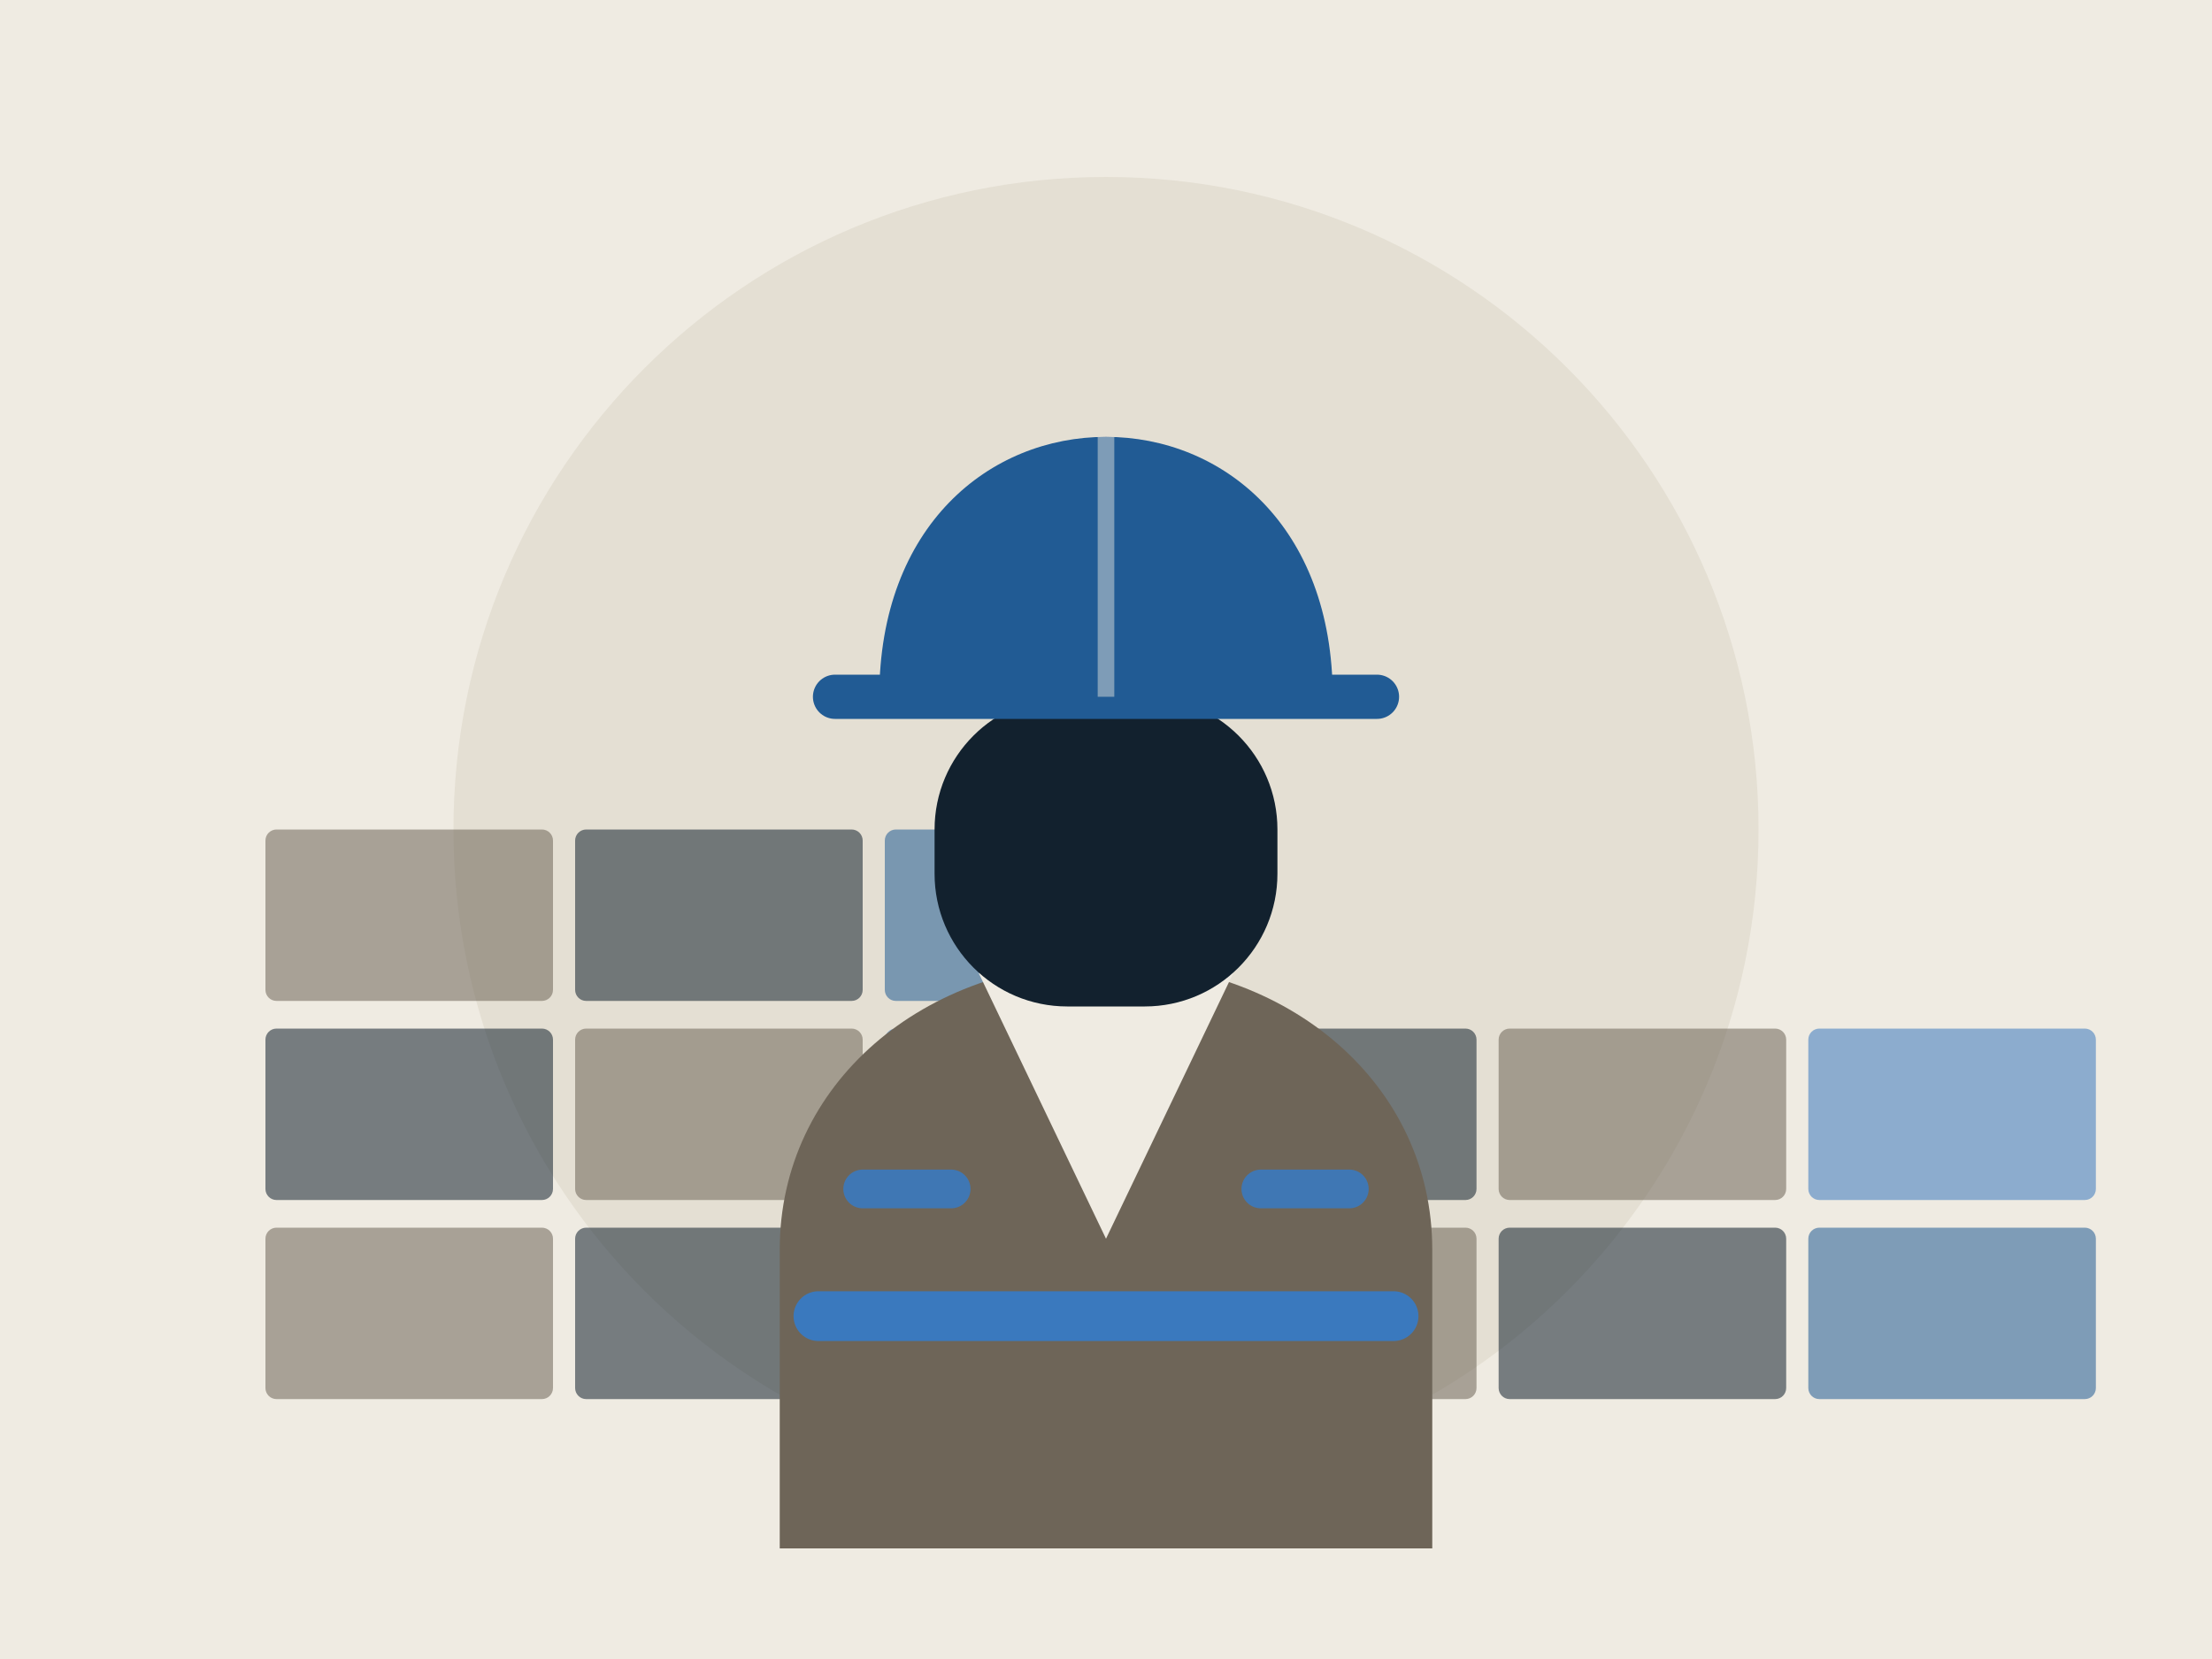
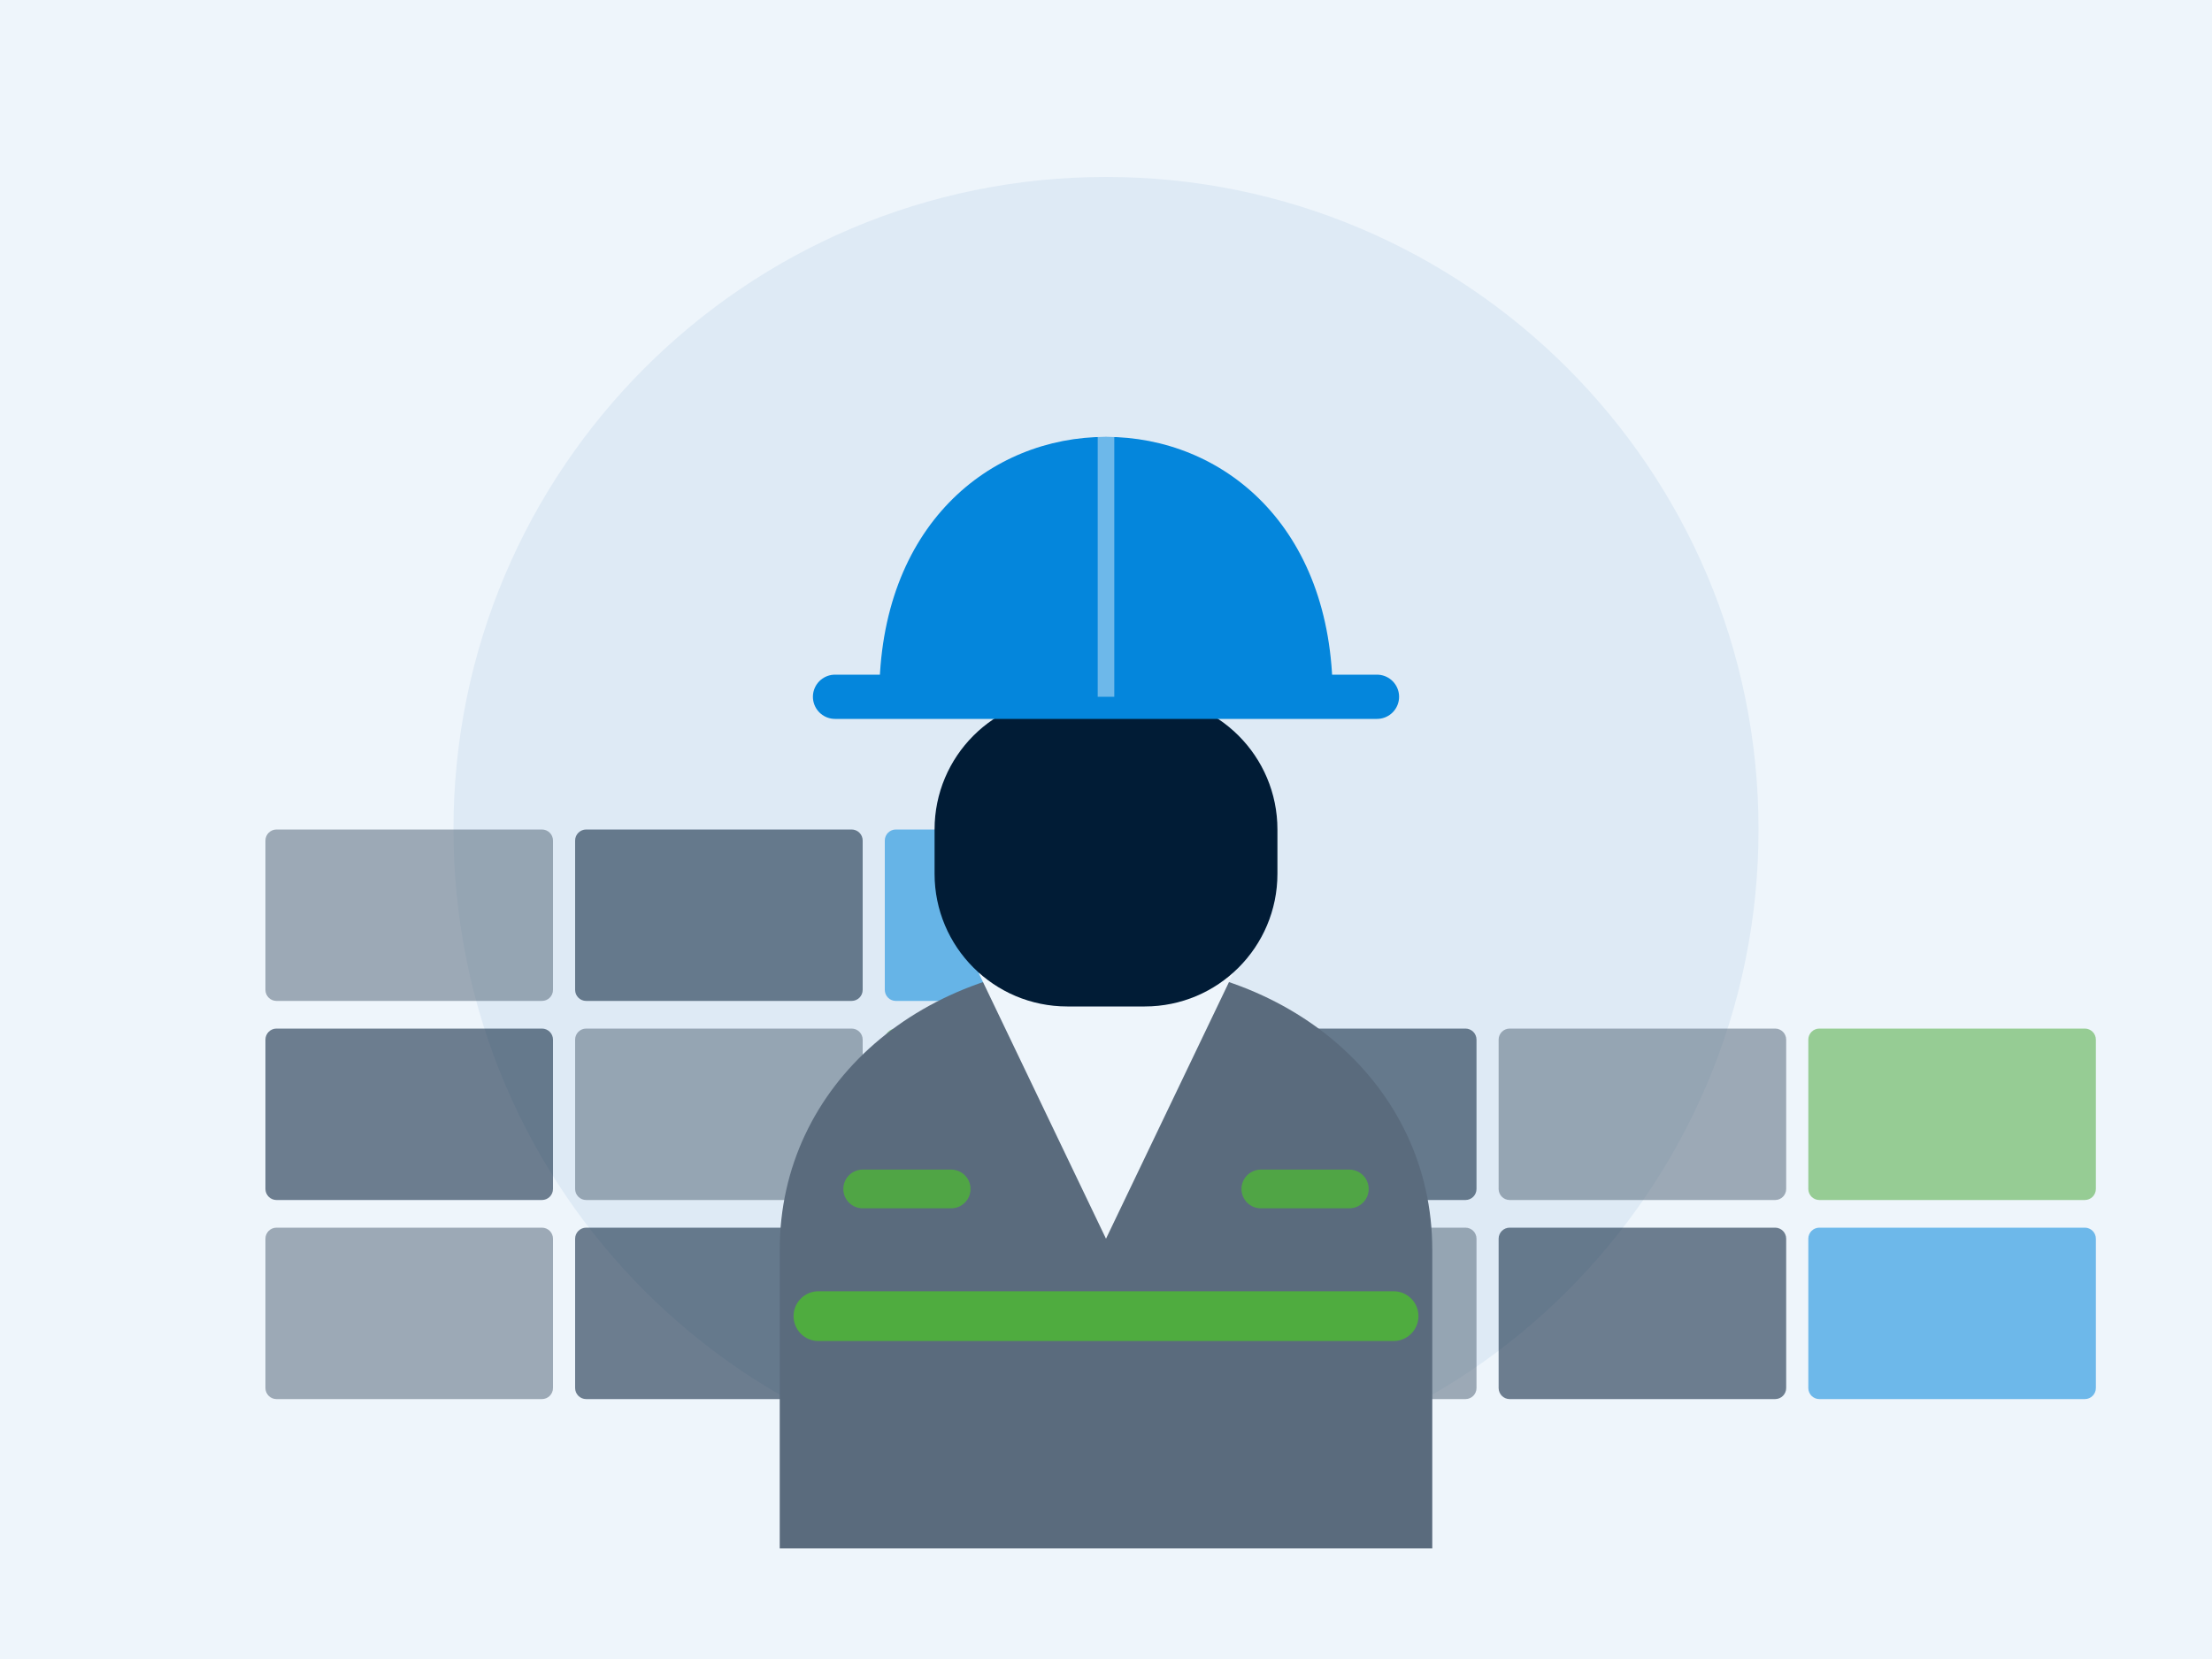
<svg xmlns="http://www.w3.org/2000/svg" viewBox="0 0 800 600" width="800" height="600" role="img" aria-label="Operador de MADAVAN en patio de contenedores">
  <style>
@keyframes reflejo{0%,100%{opacity:.75}50%{opacity:1}}
@keyframes respira{0%,100%{opacity:.5}50%{opacity:.68}}
.banda{animation:reflejo 2.4s ease-in-out infinite}
.b2{animation-delay:-1.2s}
.caja{animation:respira 6s ease-in-out infinite}
.k1{animation-delay:-1.2s}.k2{animation-delay:-2.4s}
.k3{animation-delay:-3.6s}.k4{animation-delay:-4.8s}
@media (prefers-reduced-motion:reduce){*{animation:none!important}}</style>
-   <rect width="800" height="600" fill="#EFEBE2" />
-   <circle cx="400" cy="300" r="236" fill="#E4DFD3" />
-   <rect class="caja k0" x="96" y="300" width="104" height="62" rx="4" fill="#6E6558" opacity=".55" />
-   <rect class="caja k1" x="208" y="300" width="104" height="62" rx="4" fill="#12212E" opacity=".55" />
-   <rect class="caja k2" x="320" y="300" width="104" height="62" rx="4" fill="#215B94" opacity=".55" />
-   <rect class="caja k3" x="96" y="372" width="104" height="62" rx="4" fill="#12212E" opacity=".55" />
-   <rect class="caja k4" x="208" y="372" width="104" height="62" rx="4" fill="#6E6558" opacity=".55" />
-   <rect class="caja k0" x="320" y="372" width="104" height="62" rx="4" fill="#3A79BE" opacity=".55" />
-   <rect class="caja k1" x="96" y="444" width="104" height="62" rx="4" fill="#6E6558" opacity=".55" />
-   <rect class="caja k2" x="208" y="444" width="104" height="62" rx="4" fill="#12212E" opacity=".55" />
-   <rect class="caja k3" x="320" y="444" width="104" height="62" rx="4" fill="#215B94" opacity=".55" />
-   <rect class="caja k4" x="430" y="372" width="104" height="62" rx="4" fill="#12212E" opacity=".55" />
-   <rect class="caja k0" x="542" y="372" width="104" height="62" rx="4" fill="#6E6558" opacity=".55" />
-   <rect class="caja k1" x="654" y="372" width="104" height="62" rx="4" fill="#3A79BE" opacity=".55" />
-   <rect class="caja k2" x="430" y="444" width="104" height="62" rx="4" fill="#6E6558" opacity=".55" />
-   <rect class="caja k3" x="542" y="444" width="104" height="62" rx="4" fill="#12212E" opacity=".55" />
-   <rect class="caja k4" x="654" y="444" width="104" height="62" rx="4" fill="#215B94" opacity=".55" />
+   <rect width="800" height="600" fill="#EEF5FB" />
+   <circle cx="400" cy="300" r="236" fill="#DEEAF5" />
+   <rect class="caja k0" x="96" y="300" width="104" height="62" rx="4" fill="#5A6B7D" opacity=".55" />
+   <rect class="caja k1" x="208" y="300" width="104" height="62" rx="4" fill="#011C36" opacity=".55" />
+   <rect class="caja k2" x="320" y="300" width="104" height="62" rx="4" fill="#0486DC" opacity=".55" />
+   <rect class="caja k3" x="96" y="372" width="104" height="62" rx="4" fill="#011C36" opacity=".55" />
+   <rect class="caja k4" x="208" y="372" width="104" height="62" rx="4" fill="#5A6B7D" opacity=".55" />
+   <rect class="caja k0" x="320" y="372" width="104" height="62" rx="4" fill="#4FAC3F" opacity=".55" />
+   <rect class="caja k1" x="96" y="444" width="104" height="62" rx="4" fill="#5A6B7D" opacity=".55" />
+   <rect class="caja k2" x="208" y="444" width="104" height="62" rx="4" fill="#011C36" opacity=".55" />
+   <rect class="caja k3" x="320" y="444" width="104" height="62" rx="4" fill="#0486DC" opacity=".55" />
+   <rect class="caja k4" x="430" y="372" width="104" height="62" rx="4" fill="#011C36" opacity=".55" />
+   <rect class="caja k0" x="542" y="372" width="104" height="62" rx="4" fill="#5A6B7D" opacity=".55" />
+   <rect class="caja k1" x="654" y="372" width="104" height="62" rx="4" fill="#4FAC3F" opacity=".55" />
+   <rect class="caja k2" x="430" y="444" width="104" height="62" rx="4" fill="#5A6B7D" opacity=".55" />
+   <rect class="caja k3" x="542" y="444" width="104" height="62" rx="4" fill="#011C36" opacity=".55" />
+   <rect class="caja k4" x="654" y="444" width="104" height="62" rx="4" fill="#0486DC" opacity=".55" />
  <g transform="translate(400 0)">
-     <path d="M-118 560 V452 C-118 392 -66 348 0 348 C66 348 118 392 118 452 V560 Z" fill="#6E6558" />
-     <path d="M-46 352 L0 448 L46 352 C28 344 -28 344 -46 352 Z" fill="#EFEBE2" />
-     <path class="banda" d="M-88 430 H-56 M56 430 H88" stroke="#3A79BE" stroke-width="14" stroke-linecap="round" opacity=".9" />
-     <path class="banda b2" d="M-104 476 H104" stroke="#3A79BE" stroke-width="18" stroke-linecap="round" />
-     <rect x="-62" y="252" width="124" height="112" rx="48" fill="#12212E" />
-     <path d="M-82 252 C-82 190 -42 158 0 158 C42 158 82 190 82 252 Z" fill="#215B94" />
-     <path d="M-98 252 H98" stroke="#215B94" stroke-width="16" stroke-linecap="round" />
-     <path d="M0 158 V252" stroke="#EFEBE2" stroke-width="6" opacity=".45" />
+     <path d="M-118 560 V452 C-118 392 -66 348 0 348 C66 348 118 392 118 452 V560 Z" fill="#5A6B7D" />
+     <path d="M-46 352 L0 448 L46 352 C28 344 -28 344 -46 352 Z" fill="#EEF5FB" />
+     <path class="banda" d="M-88 430 H-56 M56 430 H88" stroke="#4FAC3F" stroke-width="14" stroke-linecap="round" opacity=".9" />
+     <path class="banda b2" d="M-104 476 H104" stroke="#4FAC3F" stroke-width="18" stroke-linecap="round" />
+     <rect x="-62" y="252" width="124" height="112" rx="48" fill="#011C36" />
+     <path d="M-82 252 C-82 190 -42 158 0 158 C42 158 82 190 82 252 Z" fill="#0486DC" />
+     <path d="M-98 252 H98" stroke="#0486DC" stroke-width="16" stroke-linecap="round" />
+     <path d="M0 158 V252" stroke="#EEF5FB" stroke-width="6" opacity=".45" />
  </g>
</svg>
